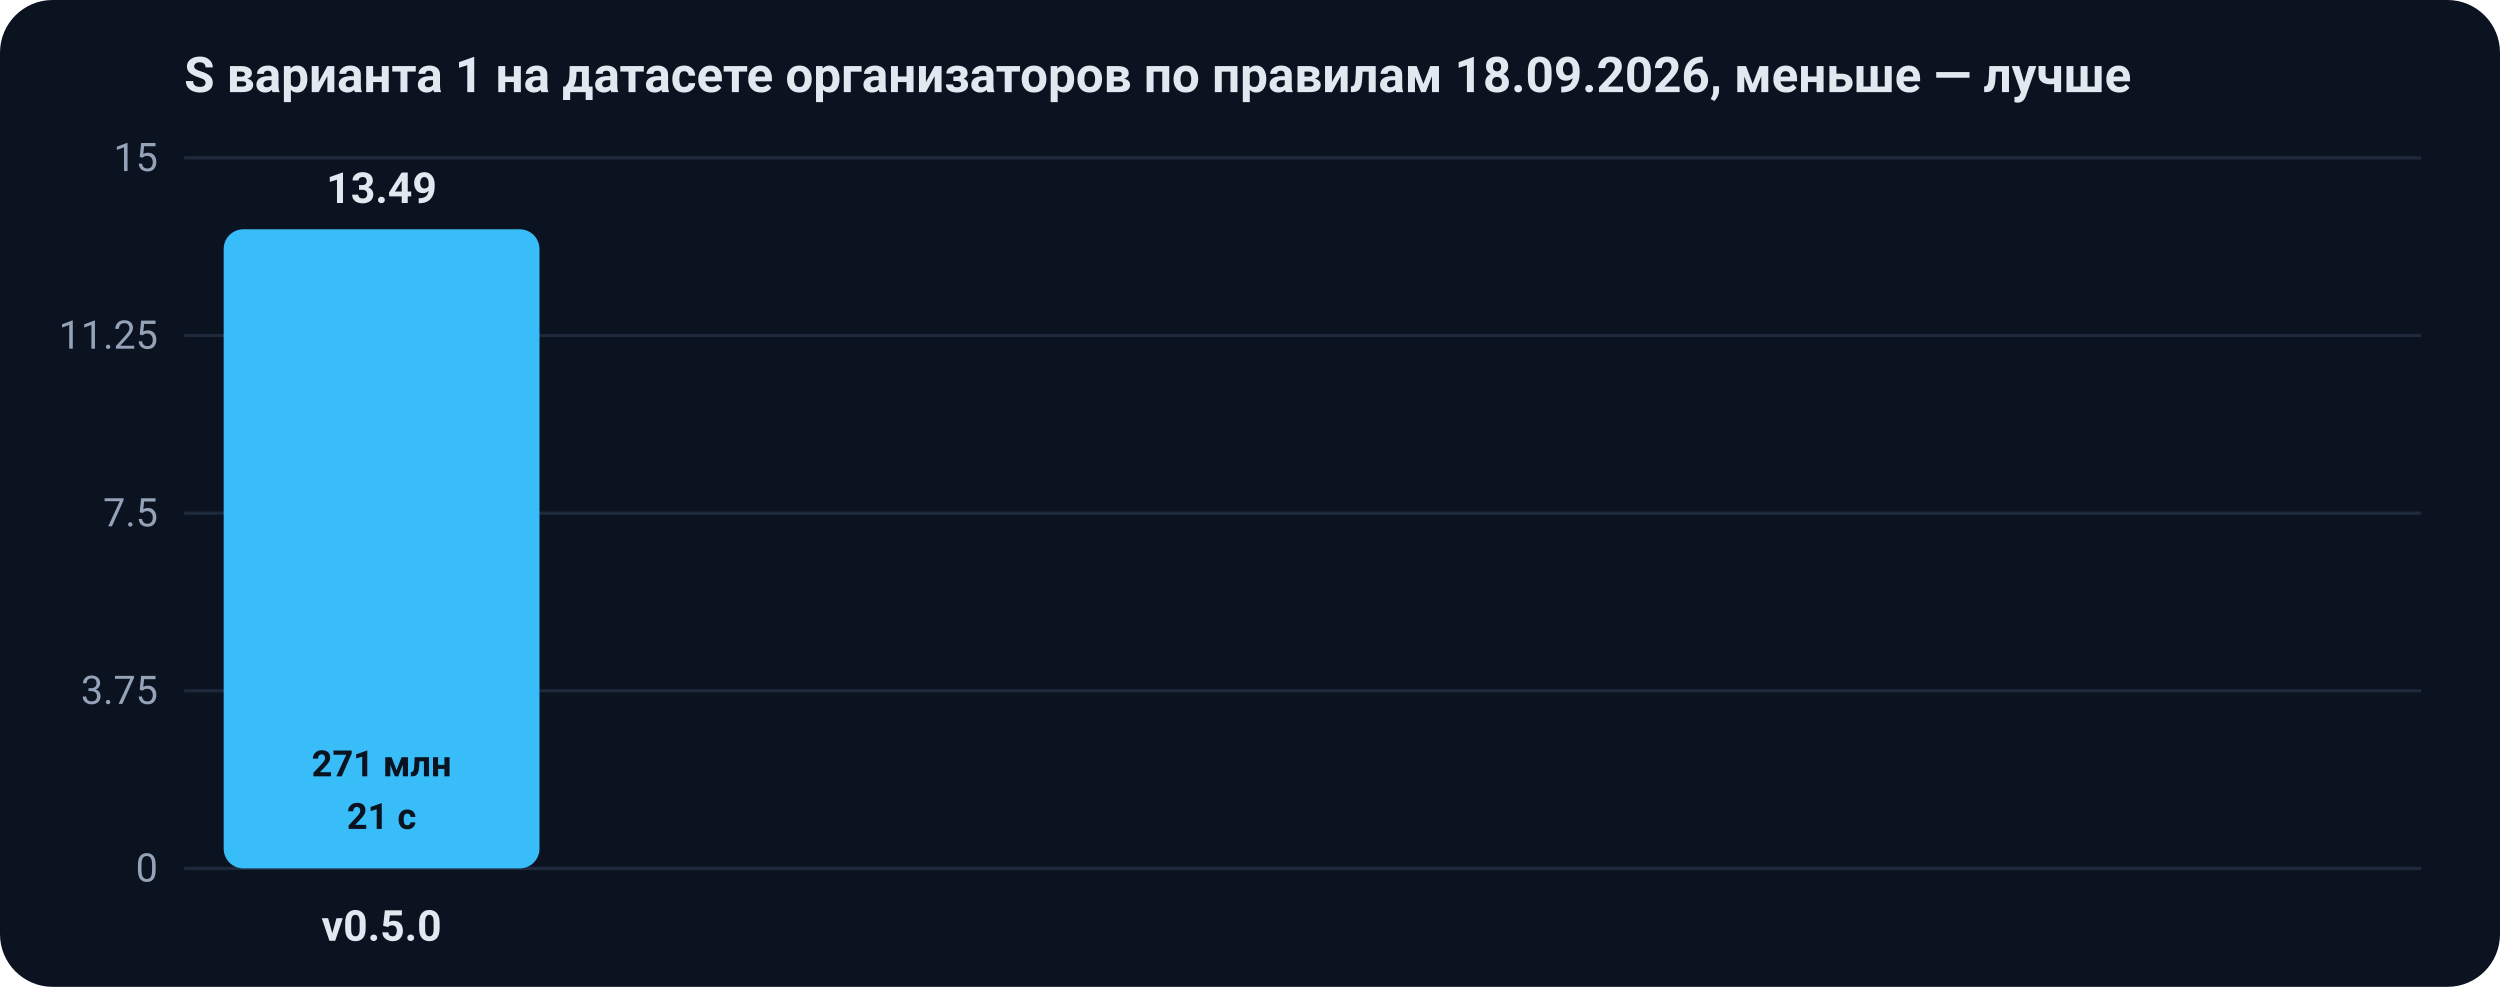
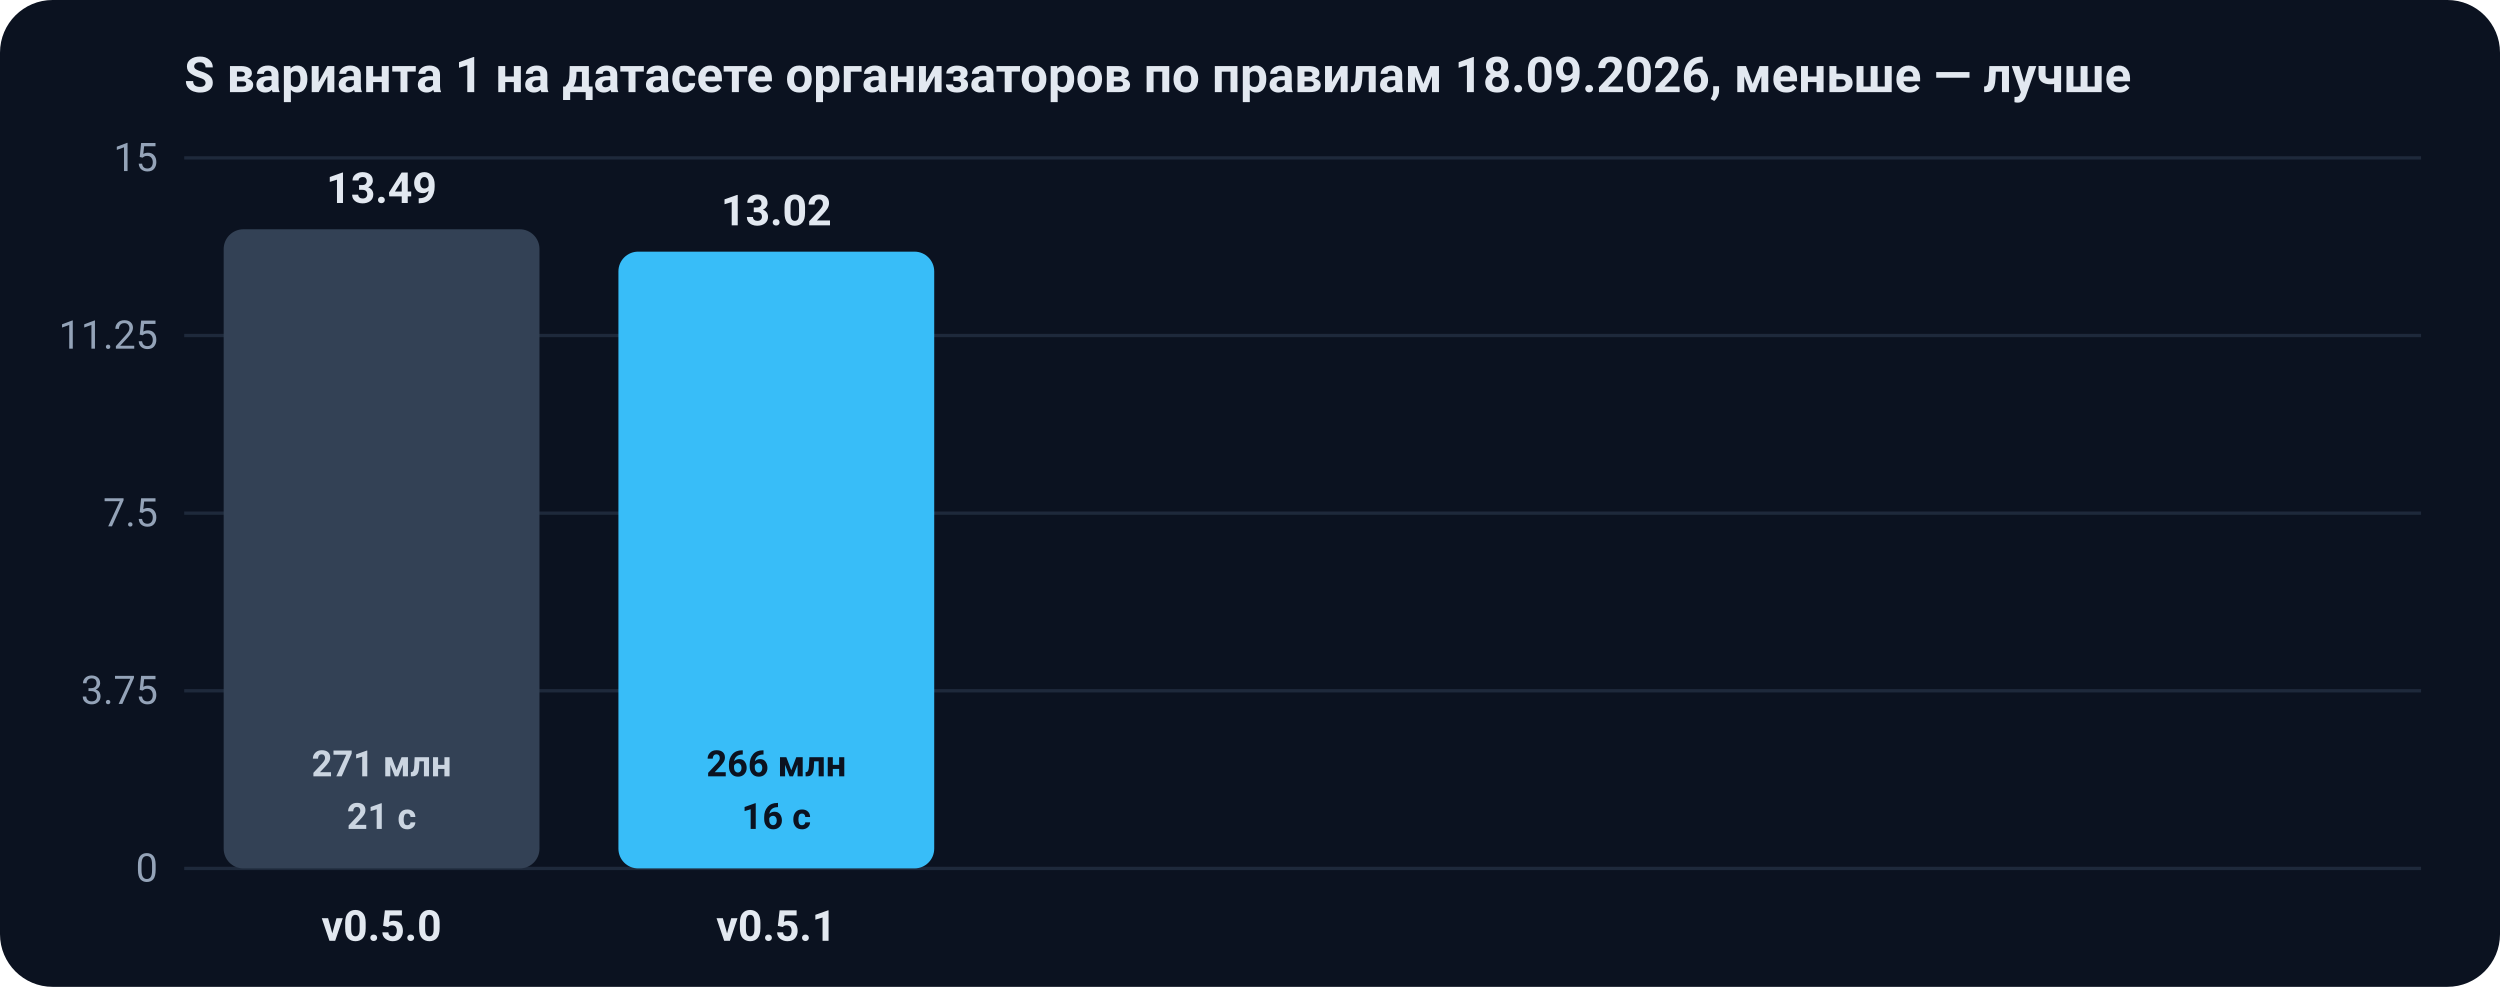
<svg xmlns="http://www.w3.org/2000/svg" viewBox="0 0 760 300" width="760" height="300" role="img" aria-label="S варианта 1 на датасете организаторов по версиям с правил 18.09.2026">
  <style>.a{font:12px -apple-system,Segoe UI,Roboto,Helvetica,Arial,sans-serif;fill:#94a3b8}.l{font:600 13px -apple-system,Segoe UI,Roboto,Helvetica,Arial,sans-serif;fill:#e2e8f0}.v{font:600 13px -apple-system,Segoe UI,Roboto,Helvetica,Arial,sans-serif;fill:#e2e8f0}.i{font:600 11px -apple-system,Segoe UI,Roboto,Helvetica,Arial,sans-serif}.h{font:600 15px -apple-system,Segoe UI,Roboto,Helvetica,Arial,sans-serif;fill:#e2e8f0}</style>
  <rect width="760" height="300" rx="16" fill="#0b1220" />
  <text x="56" y="28" class="h">S варианта 1 на датасете организаторов по правилам 18.09.2026, меньше — лучше</text>
  <line x1="56" y1="48.0" x2="736" y2="48.0" stroke="#1e293b" />
  <text x="48" y="52.0" class="a" text-anchor="end">15</text>
  <line x1="56" y1="102.0" x2="736" y2="102.0" stroke="#1e293b" />
  <text x="48" y="106.0" class="a" text-anchor="end">11.25</text>
  <line x1="56" y1="156.0" x2="736" y2="156.0" stroke="#1e293b" />
  <text x="48" y="160.0" class="a" text-anchor="end">7.5</text>
  <line x1="56" y1="210.0" x2="736" y2="210.0" stroke="#1e293b" />
  <text x="48" y="214.0" class="a" text-anchor="end">3.75</text>
  <line x1="56" y1="264.0" x2="736" y2="264.0" stroke="#1e293b" />
  <text x="48" y="268.0" class="a" text-anchor="end">0</text>
-   <rect x="68.0" y="69.7" width="96.0" height="194.3" rx="6" fill="#38bdf8" />
+   <rect x="68.0" y="69.7" width="96.0" height="194.3" rx="6" fill="#334155" />
  <text x="116.0" y="61.7" class="v" text-anchor="middle">13.49</text>
-   <text x="116.0" y="236.0" class="i" fill="#0b1220" text-anchor="middle">271 млн</text>
-   <text x="116.0" y="252.0" class="i" fill="#0b1220" text-anchor="middle">21 с</text>
+   <text x="116.0" y="236.0" class="i" fill="#cbd5e1" text-anchor="middle">271 млн</text>
+   <text x="116.0" y="252.0" class="i" fill="#cbd5e1" text-anchor="middle">21 с</text>
  <text x="116.0" y="286.0" class="l" text-anchor="middle">v0.5.0</text>
+   <rect x="188.0" y="76.5" width="96.0" height="187.5" rx="6" fill="#38bdf8" />
+   <text x="236.0" y="68.5" class="v" text-anchor="middle">13.02</text>
+   <text x="236.0" y="236.0" class="i" fill="#0b1220" text-anchor="middle">266 млн</text>
+   <text x="236.0" y="252.0" class="i" fill="#0b1220" text-anchor="middle">16 с</text>
+   <text x="236.0" y="286.0" class="l" text-anchor="middle">v0.5.1</text>
</svg>
